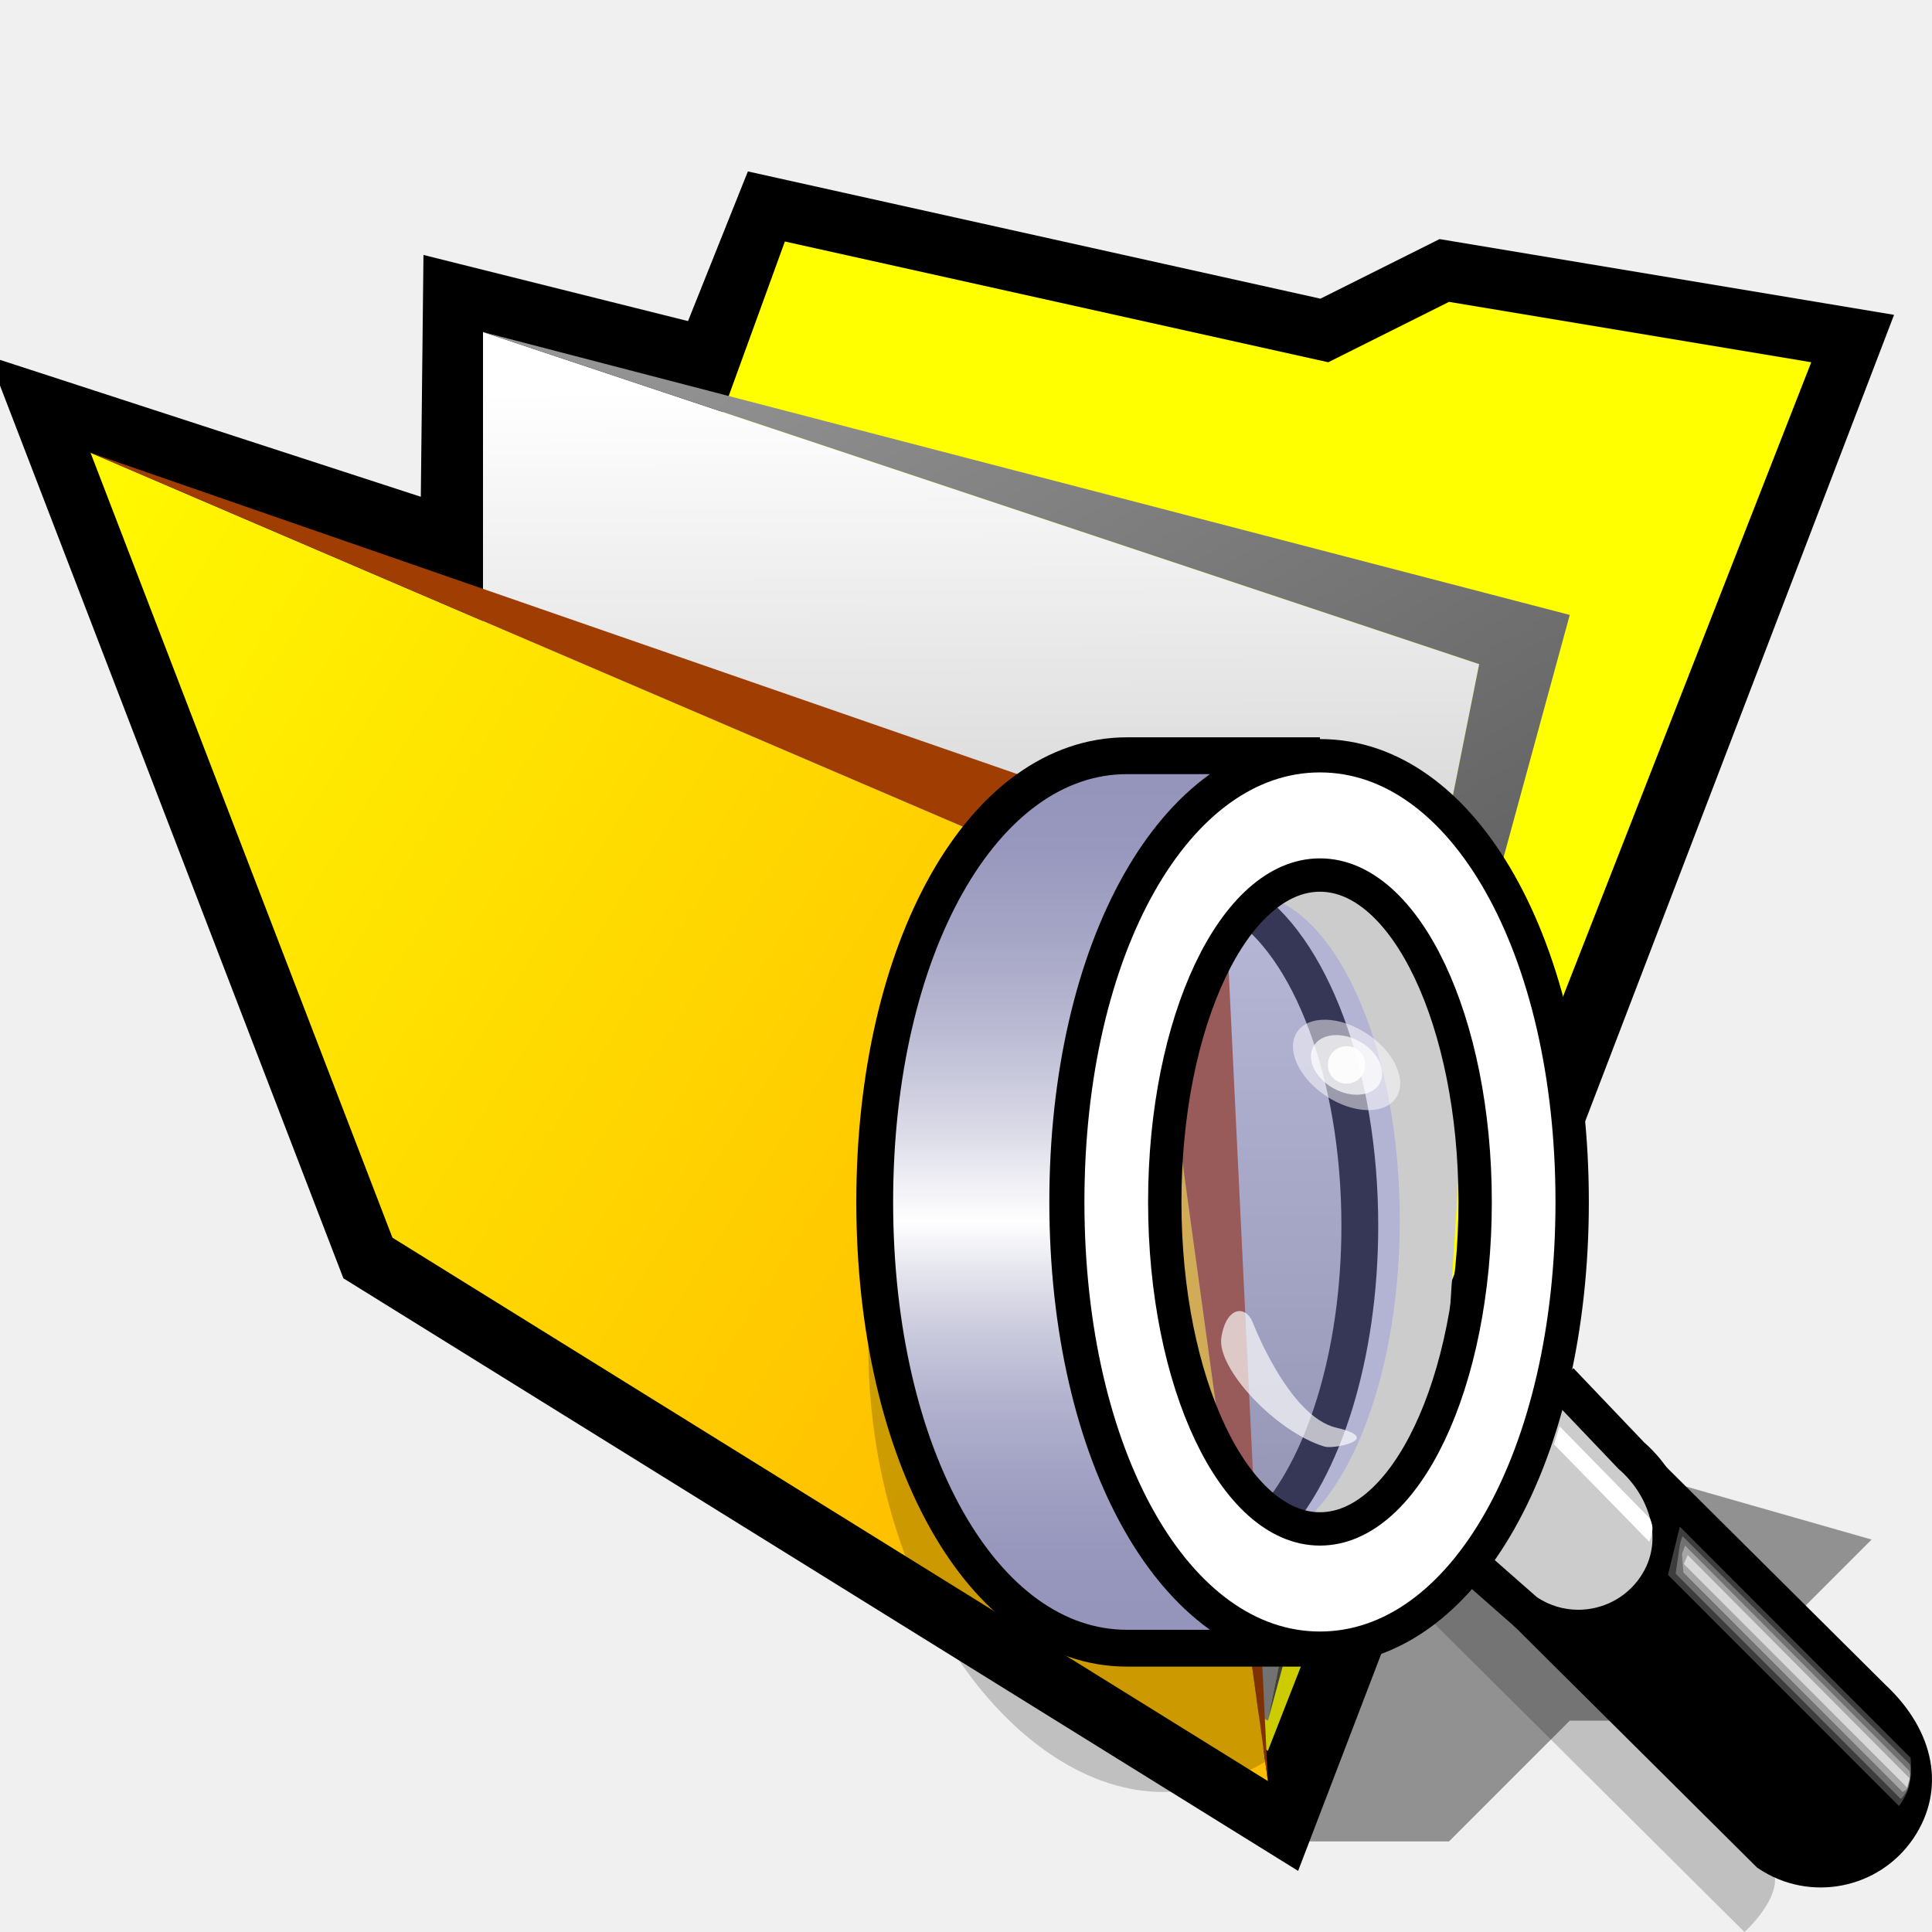
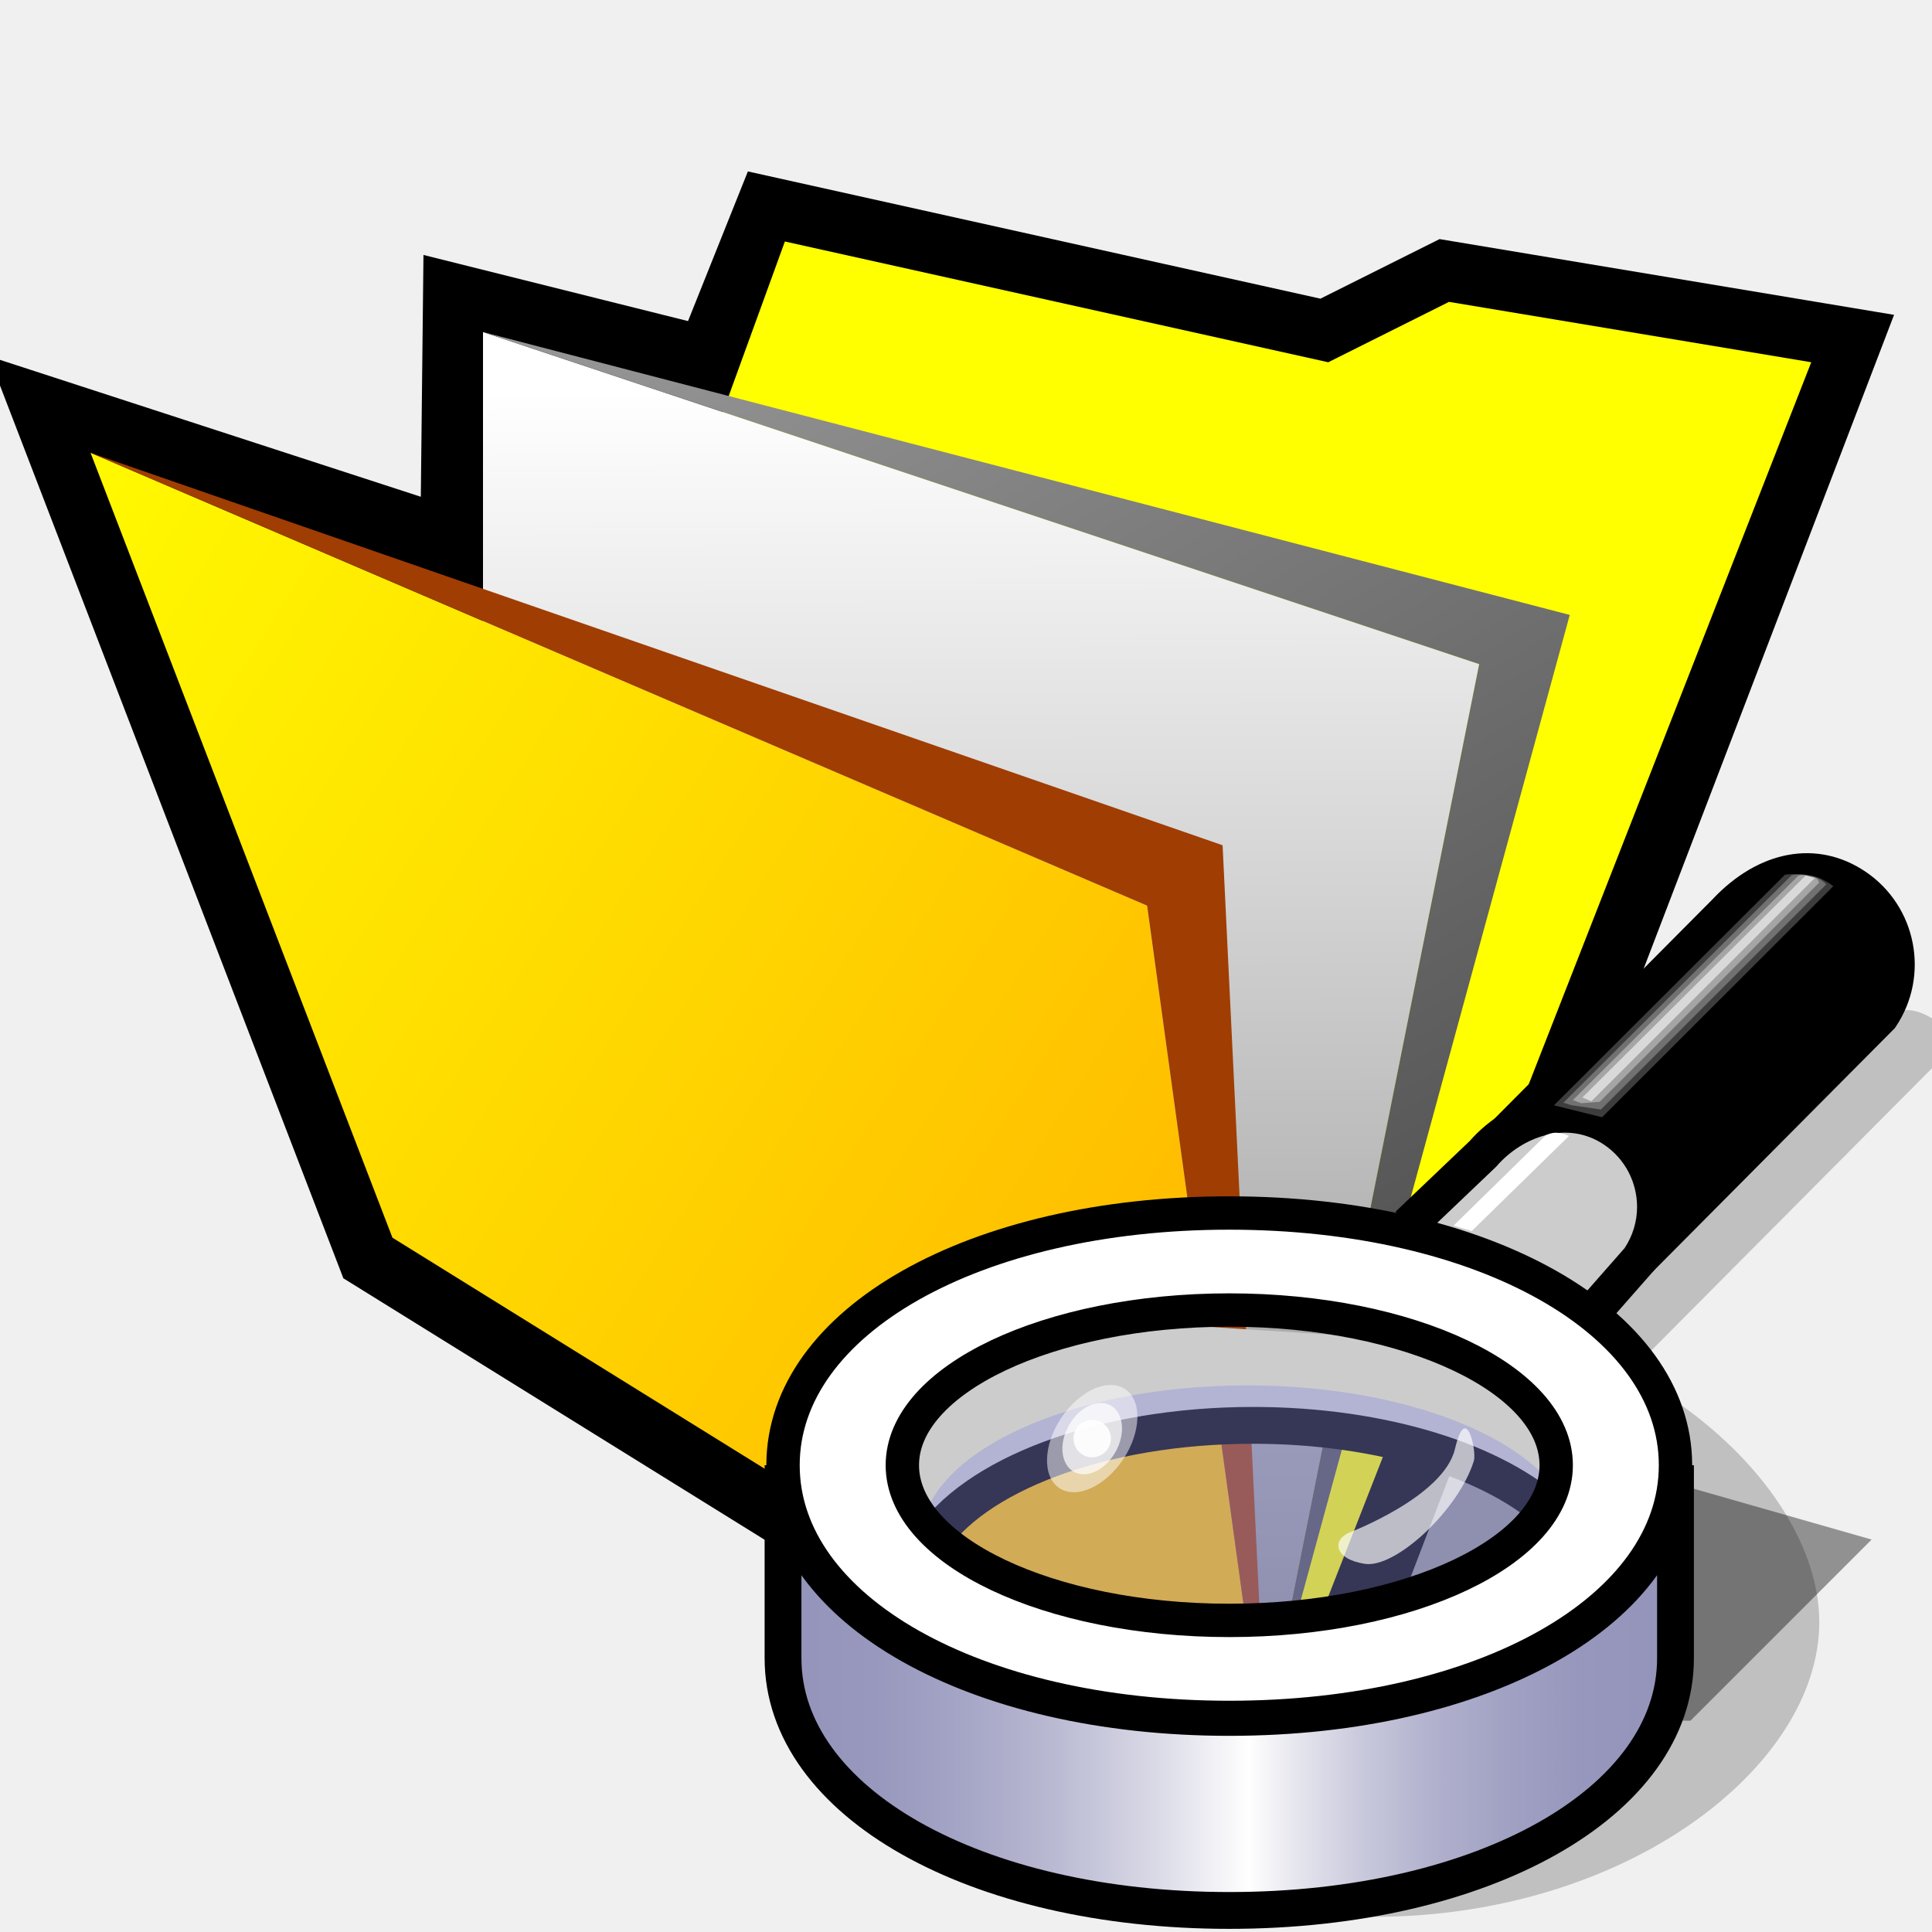
<svg xmlns="http://www.w3.org/2000/svg" xmlns:xlink="http://www.w3.org/1999/xlink" version="1.1" width="64" height="64" color-interpolation="linearRGB" id="svg2">
  <defs id="defs42">
    <linearGradient id="linearGradient3670">
      <stop style="stop-color:#ffff00;stop-opacity:1;" offset="0" id="stop3672" />
      <stop style="stop-color:#ffbf00;stop-opacity:1;" offset="1" id="stop3674" />
    </linearGradient>
    <linearGradient y2="47.07" x2="102.74" y1="8.5" x1="102.6" gradientUnits="userSpaceOnUse" id="gradient0">
      <stop id="stop11" stop-color="#face79" offset="0" />
      <stop id="stop13" stop-color="#bc4105" offset="1" />
    </linearGradient>
    <linearGradient y2="55.34" x2="103.39" y1="12.68" x1="103.24" gradientUnits="userSpaceOnUse" id="gradient1">
      <stop id="stop18" stop-color="#ffffff" offset="0" />
      <stop id="stop20" stop-color="#8e8e8e" offset="1" />
    </linearGradient>
    <linearGradient y2="12.94" x2="101.46" y1="-26.66" x1="78.34" gradientUnits="userSpaceOnUse" id="gradient2">
      <stop id="stop25" stop-color="#9a9a9a" offset="0" />
      <stop id="stop27" stop-color="#505050" offset="1" />
    </linearGradient>
    <linearGradient y2="51.29" x2="97.54" y1="9.59" x1="88.52" gradientUnits="userSpaceOnUse" id="gradient3">
      <stop id="stop32" stop-color="#ffe2ac" offset="0" />
      <stop id="stop34" stop-color="#f49806" offset="1" />
    </linearGradient>
    <linearGradient xlink:href="#gradient2" id="linearGradient2869" gradientUnits="userSpaceOnUse" x1="78.34" y1="-26.66" x2="101.46" y2="12.94" />
    <linearGradient xlink:href="#gradient1" id="linearGradient2872" gradientUnits="userSpaceOnUse" x1="103.24" y1="12.68" x2="103.39" y2="55.34" />
    <linearGradient id="linearGradient900">
      <stop id="stop901" offset="0" style="stop-color:#000;stop-opacity:1;" />
      <stop id="stop902" offset="1" style="stop-color:#fff;stop-opacity:1;" />
    </linearGradient>
    <linearGradient id="linearGradient903" xlink:href="#linearGradient900" />
    <linearGradient id="linearGradient904" xlink:href="#linearGradient900" />
    <linearGradient id="linearGradient905" xlink:href="#linearGradient900" />
    <linearGradient id="linearGradient906" xlink:href="#linearGradient900" />
    <linearGradient id="linearGradient907" xlink:href="#linearGradient900" />
    <linearGradient y2="99.711" x2="191.039" y1="99.711" x1="172.346" gradientTransform="matrix(1.570947,0,0,1.570947,-68.3412,-138.0986)" gradientUnits="userSpaceOnUse" id="linearGradient2382" xlink:href="#XMLID_13_" />
    <linearGradient y2="100.71" x2="194.938" y1="100.71" x1="170.449" gradientTransform="matrix(1.570947,0,0,1.570947,-68.3412,-138.0986)" gradientUnits="userSpaceOnUse" id="linearGradient2380" xlink:href="#XMLID_12_" />
    <linearGradient y2="80.177" x2="189.135" y1="80.177" x1="171.381" gradientTransform="matrix(1.570947,0,0,1.570947,-68.3412,-138.0986)" gradientUnits="userSpaceOnUse" id="linearGradient2378" xlink:href="#XMLID_11_" />
    <linearGradient y2="81.176" x2="193.295" y1="81.176" x1="169.221" gradientTransform="matrix(1.570947,0,0,1.570947,-68.3412,-138.0986)" gradientUnits="userSpaceOnUse" id="linearGradient2376" xlink:href="#XMLID_10_" />
    <linearGradient y2="69.842" x2="168.797" y1="69.842" x1="160.666" gradientTransform="matrix(1.570947,0,0,1.570947,-68.3412,-138.0986)" gradientUnits="userSpaceOnUse" id="linearGradient2374" xlink:href="#XMLID_9_" />
    <linearGradient y2="69.667" x2="171.857" y1="69.667" x1="158.666" gradientTransform="matrix(1.570947,0,0,1.570947,-68.3412,-138.0986)" gradientUnits="userSpaceOnUse" id="linearGradient2372" xlink:href="#XMLID_8_" />
    <linearGradient y2="93.064" x2="166.486" y1="93.064" x1="145.959" gradientTransform="matrix(1.570947,0,0,1.570947,-68.3412,-138.0986)" gradientUnits="userSpaceOnUse" id="linearGradient2370" xlink:href="#XMLID_7_" />
    <linearGradient y2="98.641" x2="154.453" y1="98.641" x1="139.912" gradientTransform="matrix(1.570947,0,0,1.570947,-68.3412,-138.0986)" gradientUnits="userSpaceOnUse" id="linearGradient2368" xlink:href="#XMLID_6_" />
    <linearGradient y2="105.755" x2="141.162" y1="96.094" x1="131.501" gradientTransform="matrix(1.570947,0,0,1.570947,-68.3412,-138.0986)" gradientUnits="userSpaceOnUse" id="linearGradient2366" xlink:href="#XMLID_5_" />
    <radialGradient r="45.424" fy="994.024" fx="223.238" cy="994.024" cx="223.238" gradientTransform="matrix(2.133345,-0.9771287,0.8197199,1.789779,-1230.711,-1528.965)" gradientUnits="userSpaceOnUse" id="radialGradient2364" xlink:href="#XMLID_4_" />
    <linearGradient y2="142.85" x2="111.788" y1="230.285" x1="111.788" gradientTransform="matrix(1.570947,0,0,1.570947,-68.3412,-138.0986)" gradientUnits="userSpaceOnUse" id="linearGradient2362" xlink:href="#XMLID_3_" />
    <linearGradient gradientTransform="matrix(1.570947,0,0,1.570947,-72.11239,-74.10334)" id="XMLID_13_" gradientUnits="userSpaceOnUse" x1="172.346" y1="99.711" x2="191.039" y2="99.711">
      <stop offset="0" style="stop-color:#FFAE00" id="stop3253" />
      <stop offset="1" style="stop-color:#FFF030" id="stop3254" />
    </linearGradient>
    <linearGradient gradientTransform="matrix(1.570947,0,0,1.570947,-72.11239,-74.10334)" id="XMLID_12_" gradientUnits="userSpaceOnUse" x1="170.449" y1="100.71" x2="194.938" y2="100.71">
      <stop offset="0" style="stop-color:#FF6D00" id="stop3246" />
      <stop offset="1" style="stop-color:#FF3300" id="stop3247" />
    </linearGradient>
    <linearGradient gradientTransform="matrix(1.570947,0,0,1.570947,-72.11239,-74.10334)" id="XMLID_11_" gradientUnits="userSpaceOnUse" x1="171.381" y1="80.177" x2="189.135" y2="80.177">
      <stop offset="0" style="stop-color:#FFAE00" id="stop3239" />
      <stop offset="1" style="stop-color:#FFF030" id="stop3240" />
    </linearGradient>
    <linearGradient gradientTransform="matrix(1.570947,0,0,1.570947,-72.11239,-74.10334)" id="XMLID_10_" gradientUnits="userSpaceOnUse" x1="169.221" y1="81.176" x2="193.295" y2="81.176">
      <stop offset="0" style="stop-color:#FF6D00" id="stop3232" />
      <stop offset="1" style="stop-color:#FF3300" id="stop3233" />
    </linearGradient>
    <linearGradient gradientTransform="matrix(1.570947,0,0,1.570947,-72.11239,-74.10334)" id="XMLID_9_" gradientUnits="userSpaceOnUse" x1="160.666" y1="69.842" x2="168.797" y2="69.842">
      <stop offset="0" style="stop-color:#FFAE00" id="stop3225" />
      <stop offset="1" style="stop-color:#FFF030" id="stop3226" />
    </linearGradient>
    <linearGradient gradientTransform="matrix(1.570947,0,0,1.570947,-72.11239,-74.10334)" id="XMLID_8_" gradientUnits="userSpaceOnUse" x1="158.666" y1="69.667" x2="171.857" y2="69.667">
      <stop offset="0" style="stop-color:#FF6D00" id="stop3218" />
      <stop offset="1" style="stop-color:#FF3300" id="stop3219" />
    </linearGradient>
    <linearGradient gradientTransform="matrix(1.570947,0,0,1.570947,-72.11239,-74.10334)" id="XMLID_7_" gradientUnits="userSpaceOnUse" x1="145.959" y1="93.064" x2="166.486" y2="93.064">
      <stop offset="0" style="stop-color:#FF9200" id="stop3203" />
      <stop offset="0.264" style="stop-color:#FF0000" id="stop3204" />
      <stop offset="0.375" style="stop-color:#FA0000" id="stop3205" />
      <stop offset="0.509" style="stop-color:#EB0000" id="stop3206" />
      <stop offset="0.655" style="stop-color:#D20000" id="stop3207" />
      <stop offset="0.811" style="stop-color:#B00000" id="stop3208" />
      <stop offset="0.971" style="stop-color:#850000" id="stop3209" />
      <stop offset="1" style="stop-color:#7C0000" id="stop3210" />
    </linearGradient>
    <linearGradient gradientTransform="matrix(1.570947,0,0,1.570947,-72.11239,-74.10334)" id="XMLID_6_" gradientUnits="userSpaceOnUse" x1="139.912" y1="98.641" x2="154.453" y2="98.641">
      <stop offset="0" style="stop-color:#BBBBBB" id="stop3196" />
      <stop offset="1" style="stop-color:#888888" id="stop3197" />
    </linearGradient>
    <linearGradient gradientTransform="matrix(1.570947,0,0,1.570947,-72.11239,-74.10334)" id="XMLID_5_" gradientUnits="userSpaceOnUse" x1="131.501" y1="96.094" x2="141.162" y2="105.755">
      <stop offset="0" style="stop-color:#FFFFFF" id="stop3188" />
      <stop offset="1" style="stop-color:#000000" id="stop3189" />
    </linearGradient>
    <radialGradient id="XMLID_4_" cx="223.238" cy="994.024" r="45.424" fx="223.238" fy="994.024" gradientTransform="matrix(2.133345,-0.9771287,0.8197199,1.789779,-1234.482,-1464.97)" gradientUnits="userSpaceOnUse">
      <stop offset="0" style="stop-color:#FFFFFF" id="stop3180" />
      <stop offset="1" style="stop-color:#000000" id="stop3181" />
    </radialGradient>
    <linearGradient gradientTransform="matrix(1.570947,0,0,1.570947,-72.11239,-74.10334)" id="XMLID_3_" gradientUnits="userSpaceOnUse" x1="111.788" y1="230.285" x2="111.788" y2="142.85">
      <stop offset="0" style="stop-color:#FFFFFF" id="stop3166" />
      <stop offset="0.102" style="stop-color:#FAFAFA" id="stop3167" />
      <stop offset="0.226" style="stop-color:#EBEBEB" id="stop3168" />
      <stop offset="0.361" style="stop-color:#D2D2D2" id="stop3169" />
      <stop offset="0.504" style="stop-color:#B0B0B0" id="stop3170" />
      <stop offset="0.653" style="stop-color:#848484" id="stop3171" />
      <stop offset="0.808" style="stop-color:#4E4E4E" id="stop3172" />
      <stop offset="0.965" style="stop-color:#0F0F0F" id="stop3173" />
      <stop offset="1" style="stop-color:#000000" id="stop3174" />
    </linearGradient>
    <linearGradient xlink:href="#linearGradient3670" id="linearGradient3676" x1="-3.508" y1="17.746" x2="36.034" y2="42.966" gradientUnits="userSpaceOnUse" />
    <linearGradient gradientUnits="userSpaceOnUse" y2="67.469" x2="-1.551" y1="48.765" x1="17.154" id="linearGradient3437" xlink:href="#linearGradient2573" />
    <linearGradient y2="51.29" x2="97.54" y1="9.59" x1="88.52" gradientUnits="userSpaceOnUse" id="linearGradient2663" xlink:href="#gradient3-4" />
    <linearGradient y2="12.94" x2="101.46" y1="-26.66" x1="78.34" gradientUnits="userSpaceOnUse" id="linearGradient2661" xlink:href="#gradient14" />
    <linearGradient y2="55.34" x2="103.39" y1="12.68" x1="103.24" gradientUnits="userSpaceOnUse" id="linearGradient2659" xlink:href="#gradient3-4" />
    <linearGradient xlink:href="#gradient3-4" id="linearGradient3122" gradientUnits="userSpaceOnUse" x1="88.52" y1="9.59" x2="97.54" y2="51.29" />
    <linearGradient xlink:href="#gradient14" id="linearGradient3124" gradientUnits="userSpaceOnUse" x1="24.43" y1="19.14" x2="35.23" y2="23.57" />
    <linearGradient xlink:href="#linearGradient2573" id="linearGradient3227" gradientUnits="userSpaceOnUse" x1="17.154" y1="48.765" x2="-1.551" y2="67.469" />
    <linearGradient xlink:href="#gradient3-4" id="linearGradient3229" gradientUnits="userSpaceOnUse" x1="103.24" y1="12.68" x2="103.39" y2="55.34" />
    <linearGradient xlink:href="#gradient14" id="linearGradient3231" gradientUnits="userSpaceOnUse" x1="78.34" y1="-26.66" x2="101.46" y2="12.94" />
    <linearGradient xlink:href="#gradient3-4" id="linearGradient3233" gradientUnits="userSpaceOnUse" x1="88.52" y1="9.59" x2="97.54" y2="51.29" />
    <linearGradient xlink:href="#gradient4" id="linearGradient3235" gradientUnits="userSpaceOnUse" x1="41.02" y1="25.73" x2="42.82" y2="19.01" />
    <linearGradient xlink:href="#gradient5" id="linearGradient3237" gradientUnits="userSpaceOnUse" x1="50.29" y1="15" x2="51.17" y2="11.72" />
    <linearGradient xlink:href="#gradient6" id="linearGradient3239" gradientUnits="userSpaceOnUse" x1="42" y1="21.5" x2="60" y2="21.5" />
    <linearGradient xlink:href="#gradient7" id="linearGradient3241" gradientUnits="userSpaceOnUse" x1="50.65" y1="13.64" x2="51.27" y2="11.35" />
    <linearGradient xlink:href="#gradient8" id="linearGradient3243" gradientUnits="userSpaceOnUse" x1="42.16" y1="23.84" x2="43.63" y2="18.37" />
    <linearGradient xlink:href="#gradient9" id="linearGradient3245" gradientUnits="userSpaceOnUse" x1="46" y1="12.75" x2="56.5" y2="12.75" />
    <linearGradient xlink:href="#gradient10" id="linearGradient3247" gradientUnits="userSpaceOnUse" x1="44" y1="14" x2="44" y2="9" />
    <linearGradient xlink:href="#gradient11" id="linearGradient3249" gradientUnits="userSpaceOnUse" x1="39.87" y1="18.75" x2="39.87" y2="10.5" />
    <linearGradient xlink:href="#gradient12" id="linearGradient3251" gradientUnits="userSpaceOnUse" x1="34.75" y1="15.79" x2="47" y2="15.79" />
    <linearGradient xlink:href="#gradient13" id="linearGradient3253" gradientUnits="userSpaceOnUse" x1="29.28" y1="36.66" x2="35.14" y2="43.65" />
    <linearGradient xlink:href="#gradient14" id="linearGradient3255" gradientUnits="userSpaceOnUse" x1="24.43" y1="19.14" x2="35.23" y2="23.57" />
    <linearGradient xlink:href="#gradient15" id="linearGradient3257" gradientUnits="userSpaceOnUse" x1="31.25" y1="21.75" x2="40.75" y2="31.25" />
    <radialGradient xlink:href="#gradient16" id="radialGradient3259" gradientUnits="userSpaceOnUse" gradientTransform="matrix(0.1413,0,0,0.11,30.9993,18.0004)" cx="0" cy="0" r="64" />
    <linearGradient xlink:href="#gradient17" id="linearGradient3261" gradientUnits="userSpaceOnUse" x1="29.25" y1="23.75" x2="38.75" y2="33.25" />
    <linearGradient xlink:href="#linearGradient2573" id="linearGradient3437-3" x1="17.154" y1="48.765" x2="-1.551" y2="67.469" gradientUnits="userSpaceOnUse" />
    <linearGradient y2="74.07" x2="17.69" y1="65.97" x1="26.27" gradientUnits="userSpaceOnUse" id="linearGradient2573">
      <stop id="stop2423" stop-color="#000000" offset="0" />
      <stop id="stop2425" stop-opacity="0" stop-color="#000000" offset="1" />
    </linearGradient>
    <linearGradient xlink:href="#gradient3-4" id="linearGradient2659-0" gradientUnits="userSpaceOnUse" x1="103.24" y1="12.68" x2="103.39" y2="55.34" />
    <linearGradient y2="51.29" x2="97.54" y1="9.59" x1="88.52" gradientUnits="userSpaceOnUse" id="gradient3-4">
      <stop id="stop32-4" stop-color="#ffe2ac" offset="0" />
      <stop id="stop34-4" stop-color="#f49806" offset="1" />
    </linearGradient>
    <linearGradient xlink:href="#gradient14" id="linearGradient2661-4" gradientUnits="userSpaceOnUse" x1="78.34" y1="-26.66" x2="101.46" y2="12.94" />
    <linearGradient y2="23.57" x2="35.23" y1="19.14" x1="24.43" gradientUnits="userSpaceOnUse" id="gradient14">
      <stop id="stop2531" stop-color="#ffde00" offset="0" />
      <stop id="stop2533" stop-color="#ffa200" offset="1" />
    </linearGradient>
    <linearGradient xlink:href="#gradient3-4" id="linearGradient2663-7" gradientUnits="userSpaceOnUse" x1="88.52" y1="9.59" x2="97.54" y2="51.29" />
    <linearGradient y2="51.29" x2="97.54" y1="9.59" x1="88.52" gradientUnits="userSpaceOnUse" id="linearGradient2973">
      <stop id="stop2975" stop-color="#ffe2ac" offset="0" />
      <stop id="stop2977" stop-color="#f49806" offset="1" />
    </linearGradient>
    <linearGradient y2="19.01" x2="42.82" y1="25.73" x1="41.02" gradientUnits="userSpaceOnUse" id="gradient4">
      <stop id="stop2455" stop-color="#b2b2b2" offset="0" />
      <stop id="stop2457" stop-color="#e5e5e5" offset="1" />
    </linearGradient>
    <linearGradient y2="11.72" x2="51.17" y1="15" x1="50.29" gradientUnits="userSpaceOnUse" id="gradient5">
      <stop id="stop2462" stop-color="#b2b2b2" offset="0" />
      <stop id="stop2464" stop-color="#e5e5e5" offset="1" />
    </linearGradient>
    <linearGradient y2="21.5" x2="60" y1="21.5" x1="42" gradientUnits="userSpaceOnUse" id="gradient6">
      <stop id="stop2469" stop-color="#6f8793" offset="0" />
      <stop id="stop2471" stop-color="#6a7883" offset="0.325" />
      <stop id="stop2473" stop-color="#a4b2bd" offset="0.651" />
      <stop id="stop2475" stop-color="#7c8a94" offset="1" />
    </linearGradient>
    <linearGradient y2="11.35" x2="51.27" y1="13.64" x1="50.65" gradientUnits="userSpaceOnUse" id="gradient7">
      <stop id="stop2480" stop-color="#404040" offset="0" />
      <stop id="stop2482" stop-color="#808080" offset="1" />
    </linearGradient>
    <linearGradient y2="18.37" x2="43.63" y1="23.84" x1="42.16" gradientUnits="userSpaceOnUse" id="gradient8">
      <stop id="stop2487" stop-color="#404040" offset="0" />
      <stop id="stop2489" stop-color="#808080" offset="1" />
    </linearGradient>
    <linearGradient y2="12.75" x2="56.5" y1="12.75" x1="46" gradientUnits="userSpaceOnUse" id="gradient9">
      <stop id="stop2494" stop-color="#bfbfbf" offset="0" />
      <stop id="stop2496" stop-color="#8c8c8c" offset="1" />
    </linearGradient>
    <linearGradient y2="9" x2="44" y1="14" x1="44" gradientUnits="userSpaceOnUse" id="gradient10">
      <stop id="stop2503" stop-color="#cccccc" offset="0" />
      <stop id="stop2505" stop-color="#ffffff" offset="1" />
    </linearGradient>
    <linearGradient y2="10.5" x2="39.87" y1="18.75" x1="39.87" gradientUnits="userSpaceOnUse" id="gradient11">
      <stop id="stop2510" stop-color="#cccccc" offset="0" />
      <stop id="stop2512" stop-color="#ffffff" offset="1" />
    </linearGradient>
    <linearGradient y2="15.79" x2="47" y1="15.79" x1="34.75" gradientUnits="userSpaceOnUse" id="gradient12">
      <stop id="stop2517" stop-color="#808080" offset="0" />
      <stop id="stop2519" stop-color="#a3a3a3" offset="1" />
    </linearGradient>
    <linearGradient y2="43.65" x2="35.14" y1="36.66" x1="29.28" gradientUnits="userSpaceOnUse" id="gradient13">
      <stop id="stop2524" stop-color="#ff8000" offset="0" />
      <stop id="stop2526" stop-color="#b60d04" offset="1" />
    </linearGradient>
    <linearGradient xlink:href="#gradient14" id="linearGradient2946" gradientUnits="userSpaceOnUse" x1="24.43" y1="19.14" x2="35.23" y2="23.57" />
    <linearGradient y2="23.57" x2="35.23" y1="19.14" x1="24.43" gradientUnits="userSpaceOnUse" id="linearGradient3012">
      <stop id="stop3014" stop-color="#ffde00" offset="0" />
      <stop id="stop3016" stop-color="#ffa200" offset="1" />
    </linearGradient>
    <linearGradient y2="31.25" x2="40.75" y1="21.75" x1="31.25" gradientUnits="userSpaceOnUse" id="gradient15">
      <stop id="stop2538" stop-color="#ffae00" offset="0" />
      <stop id="stop2540" stop-color="#e05d00" offset="0.749" />
      <stop id="stop2542" stop-color="#990000" offset="1" />
    </linearGradient>
    <radialGradient gradientTransform="matrix(0.1413,0,0,0.11,30.9993,18.0004)" r="64" cy="0" cx="0" gradientUnits="userSpaceOnUse" id="gradient16">
      <stop id="stop2547" stop-color="#ffca00" offset="0.353" />
      <stop id="stop2549" stop-color="#ff8a00" offset="0.71" />
      <stop id="stop2551" stop-color="#ca4700" offset="0.992" />
    </radialGradient>
    <linearGradient y2="33.25" x2="38.75" y1="23.75" x1="29.25" gradientUnits="userSpaceOnUse" id="gradient17">
      <stop id="stop2556" stop-color="#ffc105" offset="0" />
      <stop id="stop2558" stop-color="#c05405" offset="0.757" />
      <stop id="stop2560" stop-color="#720303" offset="1" />
    </linearGradient>
    <linearGradient y2="33.25" x2="38.75" y1="23.75" x1="29.25" gradientUnits="userSpaceOnUse" id="linearGradient3161" xlink:href="#gradient17" />
    <linearGradient xlink:href="#gradient4" id="linearGradient3308" gradientUnits="userSpaceOnUse" x1="41.02" y1="25.73" x2="42.82" y2="19.01" />
    <linearGradient xlink:href="#gradient5" id="linearGradient3310" gradientUnits="userSpaceOnUse" x1="50.29" y1="15" x2="51.17" y2="11.72" />
    <linearGradient xlink:href="#gradient6" id="linearGradient3312" gradientUnits="userSpaceOnUse" x1="42" y1="21.5" x2="60" y2="21.5" />
    <linearGradient xlink:href="#gradient7" id="linearGradient3314" gradientUnits="userSpaceOnUse" x1="50.65" y1="13.64" x2="51.27" y2="11.35" />
    <linearGradient xlink:href="#gradient8" id="linearGradient3316" gradientUnits="userSpaceOnUse" x1="42.16" y1="23.84" x2="43.63" y2="18.37" />
    <linearGradient xlink:href="#gradient9" id="linearGradient3318" gradientUnits="userSpaceOnUse" x1="46" y1="12.75" x2="56.5" y2="12.75" />
    <linearGradient xlink:href="#gradient10" id="linearGradient3320" gradientUnits="userSpaceOnUse" x1="44" y1="14" x2="44" y2="9" />
    <linearGradient xlink:href="#gradient11" id="linearGradient3322" gradientUnits="userSpaceOnUse" x1="39.87" y1="18.75" x2="39.87" y2="10.5" />
    <linearGradient xlink:href="#gradient12" id="linearGradient3324" gradientUnits="userSpaceOnUse" x1="34.75" y1="15.79" x2="47" y2="15.79" />
    <linearGradient xlink:href="#gradient13" id="linearGradient3326" gradientUnits="userSpaceOnUse" x1="29.28" y1="36.66" x2="35.14" y2="43.65" />
    <linearGradient xlink:href="#gradient15" id="linearGradient3328" gradientUnits="userSpaceOnUse" x1="31.25" y1="21.75" x2="40.75" y2="31.25" />
    <radialGradient xlink:href="#gradient16" id="radialGradient3330" gradientUnits="userSpaceOnUse" gradientTransform="matrix(0.1413,0,0,0.11,30.9993,18.0004)" cx="0" cy="0" r="64" />
    <linearGradient gradientUnits="userSpaceOnUse" y2="66.307" x2="100.936" y1="66.307" x1="0.024" id="linearGradient3890" xlink:href="#linearGradient3884" />
    <linearGradient id="linearGradient900-0">
      <stop id="stop901-8" offset="0" style="stop-color:#000;stop-opacity:1;" />
      <stop id="stop902-5" offset="1" style="stop-color:#fff;stop-opacity:1;" />
    </linearGradient>
    <linearGradient id="linearGradient903-1" xlink:href="#linearGradient900-0" />
    <linearGradient id="linearGradient904-1" xlink:href="#linearGradient900-0" />
    <linearGradient id="linearGradient905-5" xlink:href="#linearGradient900-0" />
    <linearGradient id="linearGradient906-0" xlink:href="#linearGradient900-0" />
    <linearGradient id="linearGradient907-1" xlink:href="#linearGradient900-0" />
    <linearGradient y2="99.711" x2="191.039" y1="99.711" x1="172.346" gradientTransform="matrix(1.570947,0,0,1.570947,-68.3412,-138.0986)" gradientUnits="userSpaceOnUse" id="linearGradient2382-2" xlink:href="#XMLID_13_-7" />
    <linearGradient y2="100.71" x2="194.938" y1="100.71" x1="170.449" gradientTransform="matrix(1.570947,0,0,1.570947,-68.3412,-138.0986)" gradientUnits="userSpaceOnUse" id="linearGradient2380-0" xlink:href="#XMLID_12_-2" />
    <linearGradient y2="80.177" x2="189.135" y1="80.177" x1="171.381" gradientTransform="matrix(1.570947,0,0,1.570947,-68.3412,-138.0986)" gradientUnits="userSpaceOnUse" id="linearGradient2378-8" xlink:href="#XMLID_11_-4" />
    <linearGradient y2="81.176" x2="193.295" y1="81.176" x1="169.221" gradientTransform="matrix(1.570947,0,0,1.570947,-68.3412,-138.0986)" gradientUnits="userSpaceOnUse" id="linearGradient2376-6" xlink:href="#XMLID_10_-0" />
    <linearGradient y2="69.842" x2="168.797" y1="69.842" x1="160.666" gradientTransform="matrix(1.570947,0,0,1.570947,-68.3412,-138.0986)" gradientUnits="userSpaceOnUse" id="linearGradient2374-3" xlink:href="#XMLID_9_-2" />
    <linearGradient y2="69.667" x2="171.857" y1="69.667" x1="158.666" gradientTransform="matrix(1.570947,0,0,1.570947,-68.3412,-138.0986)" gradientUnits="userSpaceOnUse" id="linearGradient2372-9" xlink:href="#XMLID_8_-3" />
    <linearGradient y2="93.064" x2="166.486" y1="93.064" x1="145.959" gradientTransform="matrix(1.570947,0,0,1.570947,-68.3412,-138.0986)" gradientUnits="userSpaceOnUse" id="linearGradient2370-8" xlink:href="#XMLID_7_-8" />
    <linearGradient y2="98.641" x2="154.453" y1="98.641" x1="139.912" gradientTransform="matrix(1.570947,0,0,1.570947,-68.3412,-138.0986)" gradientUnits="userSpaceOnUse" id="linearGradient2368-2" xlink:href="#XMLID_6_-0" />
    <linearGradient y2="105.755" x2="141.162" y1="96.094" x1="131.501" gradientTransform="matrix(1.570947,0,0,1.570947,-68.3412,-138.0986)" gradientUnits="userSpaceOnUse" id="linearGradient2366-1" xlink:href="#XMLID_5_-3" />
    <radialGradient r="45.424" fy="994.024" fx="223.238" cy="994.024" cx="223.238" gradientTransform="matrix(2.133345,-0.9771287,0.8197199,1.789779,-1230.711,-1528.965)" gradientUnits="userSpaceOnUse" id="radialGradient2364-8" xlink:href="#XMLID_4_-4" />
    <linearGradient y2="142.85" x2="111.788" y1="230.285" x1="111.788" gradientTransform="matrix(1.570947,0,0,1.570947,-68.3412,-138.0986)" gradientUnits="userSpaceOnUse" id="linearGradient2362-4" xlink:href="#XMLID_3_-7" />
    <linearGradient gradientTransform="matrix(1.570947,0,0,1.570947,-72.11239,-74.10334)" id="XMLID_13_-7" gradientUnits="userSpaceOnUse" x1="172.346" y1="99.711" x2="191.039" y2="99.711">
      <stop offset="0" style="stop-color:#FFAE00" id="stop3253-7" />
      <stop offset="1" style="stop-color:#FFF030" id="stop3254-5" />
    </linearGradient>
    <linearGradient gradientTransform="matrix(1.570947,0,0,1.570947,-72.11239,-74.10334)" id="XMLID_12_-2" gradientUnits="userSpaceOnUse" x1="170.449" y1="100.71" x2="194.938" y2="100.71">
      <stop offset="0" style="stop-color:#FF6D00" id="stop3246-2" />
      <stop offset="1" style="stop-color:#FF3300" id="stop3247-4" />
    </linearGradient>
    <linearGradient gradientTransform="matrix(1.570947,0,0,1.570947,-72.11239,-74.10334)" id="XMLID_11_-4" gradientUnits="userSpaceOnUse" x1="171.381" y1="80.177" x2="189.135" y2="80.177">
      <stop offset="0" style="stop-color:#FFAE00" id="stop3239-6" />
      <stop offset="1" style="stop-color:#FFF030" id="stop3240-9" />
    </linearGradient>
    <linearGradient gradientTransform="matrix(1.570947,0,0,1.570947,-72.11239,-74.10334)" id="XMLID_10_-0" gradientUnits="userSpaceOnUse" x1="169.221" y1="81.176" x2="193.295" y2="81.176">
      <stop offset="0" style="stop-color:#FF6D00" id="stop3232-5" />
      <stop offset="1" style="stop-color:#FF3300" id="stop3233-9" />
    </linearGradient>
    <linearGradient gradientTransform="matrix(1.570947,0,0,1.570947,-72.11239,-74.10334)" id="XMLID_9_-2" gradientUnits="userSpaceOnUse" x1="160.666" y1="69.842" x2="168.797" y2="69.842">
      <stop offset="0" style="stop-color:#FFAE00" id="stop3225-5" />
      <stop offset="1" style="stop-color:#FFF030" id="stop3226-4" />
    </linearGradient>
    <linearGradient gradientTransform="matrix(1.570947,0,0,1.570947,-72.11239,-74.10334)" id="XMLID_8_-3" gradientUnits="userSpaceOnUse" x1="158.666" y1="69.667" x2="171.857" y2="69.667">
      <stop offset="0" style="stop-color:#FF6D00" id="stop3218-0" />
      <stop offset="1" style="stop-color:#FF3300" id="stop3219-9" />
    </linearGradient>
    <linearGradient gradientTransform="matrix(1.570947,0,0,1.570947,-72.11239,-74.10334)" id="XMLID_7_-8" gradientUnits="userSpaceOnUse" x1="145.959" y1="93.064" x2="166.486" y2="93.064">
      <stop offset="0" style="stop-color:#FF9200" id="stop3203-8" />
      <stop offset="0.264" style="stop-color:#FF0000" id="stop3204-9" />
      <stop offset="0.375" style="stop-color:#FA0000" id="stop3205-7" />
      <stop offset="0.509" style="stop-color:#EB0000" id="stop3206-7" />
      <stop offset="0.655" style="stop-color:#D20000" id="stop3207-6" />
      <stop offset="0.811" style="stop-color:#B00000" id="stop3208-4" />
      <stop offset="0.971" style="stop-color:#850000" id="stop3209-3" />
      <stop offset="1" style="stop-color:#7C0000" id="stop3210-0" />
    </linearGradient>
    <linearGradient gradientTransform="matrix(1.570947,0,0,1.570947,-72.11239,-74.10334)" id="XMLID_6_-0" gradientUnits="userSpaceOnUse" x1="139.912" y1="98.641" x2="154.453" y2="98.641">
      <stop offset="0" style="stop-color:#BBBBBB" id="stop3196-4" />
      <stop offset="1" style="stop-color:#888888" id="stop3197-8" />
    </linearGradient>
    <linearGradient gradientTransform="matrix(1.570947,0,0,1.570947,-72.11239,-74.10334)" id="XMLID_5_-3" gradientUnits="userSpaceOnUse" x1="131.501" y1="96.094" x2="141.162" y2="105.755">
      <stop offset="0" style="stop-color:#FFFFFF" id="stop3188-8" />
      <stop offset="1" style="stop-color:#000000" id="stop3189-6" />
    </linearGradient>
    <radialGradient id="XMLID_4_-4" cx="223.238" cy="994.024" r="45.424" fx="223.238" fy="994.024" gradientTransform="matrix(2.133345,-0.9771287,0.8197199,1.789779,-1234.482,-1464.97)" gradientUnits="userSpaceOnUse">
      <stop offset="0" style="stop-color:#FFFFFF" id="stop3180-3" />
      <stop offset="1" style="stop-color:#000000" id="stop3181-3" />
    </radialGradient>
    <linearGradient gradientTransform="matrix(1.570947,0,0,1.570947,-72.11239,-74.10334)" id="XMLID_3_-7" gradientUnits="userSpaceOnUse" x1="111.788" y1="230.285" x2="111.788" y2="142.85">
      <stop offset="0" style="stop-color:#FFFFFF" id="stop3166-5" />
      <stop offset="0.102" style="stop-color:#FAFAFA" id="stop3167-3" />
      <stop offset="0.226" style="stop-color:#EBEBEB" id="stop3168-8" />
      <stop offset="0.361" style="stop-color:#D2D2D2" id="stop3169-8" />
      <stop offset="0.504" style="stop-color:#B0B0B0" id="stop3170-3" />
      <stop offset="0.653" style="stop-color:#848484" id="stop3171-1" />
      <stop offset="0.808" style="stop-color:#4E4E4E" id="stop3172-8" />
      <stop offset="0.965" style="stop-color:#0F0F0F" id="stop3173-9" />
      <stop offset="1" style="stop-color:#000000" id="stop3174-6" />
    </linearGradient>
    <linearGradient id="linearGradient3884">
      <stop id="stop3886" offset="0" style="stop-color:#4a6541;stop-opacity:1;" />
      <stop id="stop3888" offset="1" style="stop-color:#4a6541;stop-opacity:0;" />
    </linearGradient>
    <linearGradient xlink:href="#XMLID_1_" id="linearGradient3419" gradientUnits="userSpaceOnUse" x1="2" y1="90.493" x2="98.961" y2="90.493" />
  </defs>
  <path id="path6" d="m 42,61 h 6 l 4,-4 h 4 l 6,-6 -14,-4 -6,14 z" style="fill:#010101;fill-opacity:0.396" />
  <path id="path8" d="M 3,15 13,41 42,59 60,12 48,10 44,12 26,8 24,13 16,11 15.91,19.2 3,15 z" style="fill:none;stroke:#000000;stroke-width:4" />
  <path id="path15" d="M 26,8 14,41 42,58 60,12 48,10 44,12 26,8 z" style="fill:#ffff00;fill-opacity:1" />
  <path id="path22" d="M 16,11 V 41 L 42,57 49,22 16,11 z" style="fill:url(#linearGradient2872)" />
  <path id="path29" d="M 16,11 49,22 42,57 52,20.37 16,11 z" style="fill:url(#linearGradient2869)" />
  <path id="path36" d="M 3,15 13,41 42,59 38,30 3,15 z" style="fill:url(#linearGradient3676);fill-opacity:1" />
  <path id="path38" d="M 3,15 38,30 42,59 40.5,28 3,15 z" style="fill:#a03d03" />
-   <g id="g3372" transform="translate(84.91639,17.8007)">
+   <g id="g3372" transform="matrix(0,-1,1,0,18.7049,7.345959)">
    <path style="fill:#cccccc" d="m -35.934,10.958 -7.563,0.005 c 3.657,5.427 4.069,13.682 1.37,21.062 -1.008,2.757 1.808,-0.055 1.899,3.555 l 2.783,-1.319" id="path3892" />
    <path id="path155" d="m -34.355,35.609 c 1.417,0.952 3.339,0.575 4.291,-0.842 0.952,-1.417 0.602,-2.868 -0.842,-4.291 l 8.031,7.983 c 1.367,1.278 1.794,2.874 0.842,4.291 -0.953,1.418 -2.874,1.794 -4.291,0.842 l -8.031,-7.983 z" />
    <path id="path156" d="m -22.458,38.012 c 0.013,0.012 -8.018,-7.97 -8.018,-7.97 0,0 -0.001,-9.38e-4 -0.002,-0.002 l -0.858,0.867 0.002,0.002 c 1.686,1.662 1.244,2.803 0.764,3.517 -0.763,1.136 -2.309,1.439 -3.445,0.676 l -0.769,0.939 8.072,8.023 0.048,0.032 c 1.694,1.138 3.999,0.686 5.138,-1.008 1.07,-1.593 0.713,-3.538 -0.932,-5.076 z m -0.846,0.878 c 0.587,0.549 1.809,1.965 0.766,3.519 -0.479,0.712 -1.264,1.097 -2.064,1.097 -0.466,0 -0.934,-0.135 -1.351,-0.407 -0.095,-0.095 -4.429,-4.402 -6.426,-6.387 1.101,-0.077 2.161,-0.62 2.822,-1.606 0.329,-0.489 0.591,-1.103 0.627,-1.808 2.36,2.347 5.626,5.592 5.626,5.592 z" />
    <path id="path157" d="m -33.236,27.943 2.358,2.474 c 1.276,1.109 1.767,2.933 0.815,4.35 -0.952,1.418 -2.874,1.795 -4.291,0.842 l -1.503,-1.321" style="fill:#cccccc" />
    <path id="path158" d="m -30.478,29.956 0.041,0.04 -2.358,-2.474 -0.883,0.842 2.377,2.495 0.022,0.019 c 0.97,0.843 1.526,2.333 0.708,3.55 -0.478,0.712 -1.264,1.097 -2.064,1.097 -0.47,0 -0.944,-0.135 -1.364,-0.413 -0.086,-0.076 -1.458,-1.281 -1.458,-1.281 l -0.805,0.916 1.533,1.348 0.033,0.022 c 1.694,1.138 3.999,0.686 5.138,-1.009 1.07,-1.593 0.683,-3.759 -0.92,-5.151 z" />
    <g transform="matrix(0,0.30491,-0.30491,0,-20.97355,6.624116)" id="g159" adobe-knockout="true">
-       <path id="path160" d="m 85.754,27.208 5.233,1.293 25.119,-25.1 c 0,0 -1.018,-0.826 -2.244,-1.121 -1.385,-0.334 -2.996,-0.139 -2.996,-0.139 L 85.754,27.208 z" adobe-knockout="false" style="fill:#3d3d3d" />
+       <path id="path160" d="m 85.754,27.208 5.233,1.293 25.119,-25.1 c 0,0 -1.018,-0.826 -2.244,-1.121 -1.385,-0.334 -2.996,-0.139 -2.996,-0.139 L 85.754,27.208 Z" adobe-knockout="false" style="fill:#3d3d3d" />
      <path id="path161" d="m 113.938,2.36 c -0.344,-0.083 -1.038,-0.213 -1.361,-0.223 -0.542,-0.017 -1,0.07 -1,0.07 l -24.795,24.717 0.84,0.264 3.237,0.474 24.478,-24.457 c 0,0 -0.58,-0.648 -1.399,-0.845 z" adobe-knockout="false" style="fill:#717171" />
      <path id="path162" d="m 114.016,2.44 c -0.172,-0.042 -1.011,-0.25 -1.173,-0.255 -0.271,-0.008 -0.554,0.089 -0.554,0.089 l -24.477,24.366 0.909,0.338 2.012,-0.156 23.836,-23.813 c -0.001,0 -0.144,-0.47 -0.553,-0.569 z" adobe-knockout="false" style="fill:#a5a5a5" />
-       <path id="path163" d="M 88.841,26.356 89.82,26.768 114.093,2.52 113.109,2.233 88.841,26.356 z" adobe-knockout="false" style="fill:#d9d9d9" />
+       <path id="path163" d="M 88.841,26.356 89.82,26.768 114.093,2.52 113.109,2.233 88.841,26.356 Z" adobe-knockout="false" style="fill:#d9d9d9" />
    </g>
    <path id="path165" d="m -55.909,22.04 c -0.299,1.559 -0.244,2.954 -0.244,4.739 0,8.427 4.997,14.782 9.761,14.782 2.679,0 5.635,-2.048 7.709,-5.339 -1.436,0.435 -2.186,0.717 -2.842,0.623 -0.657,-0.094 0,0 0,0 l -6.007,0 c -5.138,-0.437 -8.424,-6.653 -8.377,-14.805 z" adobe-blending-mode="multiply" style="opacity:0.2" />
    <g transform="matrix(0,0.30491,-0.30491,0,-20.97355,6.624116)" id="g166">
      <linearGradient y2="90.493" x2="98.961" y1="90.493" x1="2" gradientUnits="userSpaceOnUse" id="XMLID_1_">
        <stop id="stop168" style="stop-color:#9494BB" offset="0.006" />
        <stop id="stop169" style="stop-color:#9898BE" offset="0.103" />
        <stop id="stop170" style="stop-color:#A5A5C6" offset="0.203" />
        <stop id="stop171" style="stop-color:#BABAD3" offset="0.306" />
        <stop id="stop172" style="stop-color:#D7D7E5" offset="0.41" />
        <stop id="stop173" style="stop-color:#FCFCFD" offset="0.515" />
        <stop id="stop174" style="stop-color:#FFFFFF" offset="0.522" />
        <stop id="stop175" style="stop-color:#EBEBF2" offset="0.563" />
        <stop id="stop176" style="stop-color:#CCCCDE" offset="0.64" />
        <stop id="stop177" style="stop-color:#B3B3CF" offset="0.72" />
        <stop id="stop178" style="stop-color:#A2A2C4" offset="0.803" />
        <stop id="stop179" style="stop-color:#9797BD" offset="0.893" />
        <stop id="stop180" style="stop-color:#9494BB" offset="1" />
      </linearGradient>
-       <path id="path186" d="m 2,87.276 c 0,15.621 20.841,27.402 48.48,27.402 27.639,0 48.48,-11.781 48.48,-27.402 V 66.308 c 0,15.621 -20.842,27.4 -48.48,27.4 C 22.841,93.708 2,81.929 2,66.308 v 20.968 z" style="fill:url(#linearGradient3419)" />
-       <path id="path187" d="m 2,87.276 c 0,15.621 20.841,27.402 48.48,27.402 27.639,0 48.48,-11.781 48.48,-27.402 V 66.308 c 0,15.621 -20.842,27.4 -48.48,27.4 C 22.841,93.708 2,81.929 2,66.308 v 20.968 z" style="fill:none;stroke:#000000;stroke-width:4" />
+       <path id="path186" d="m 2,87.276 c 0,15.621 20.841,27.402 48.48,27.402 27.639,0 48.48,-11.781 48.48,-27.402 l 0,-20.968 c 0,15.621 -20.842,27.4 -48.48,27.4 C 22.841,93.708 2,81.929 2,66.308 l 0,20.968 z" style="fill:url(#linearGradient3419)" />
+       <path id="path187" d="m 2,87.276 c 0,15.621 20.841,27.402 48.48,27.402 27.639,0 48.48,-11.781 48.48,-27.402 l 0,-20.968 c 0,15.621 -20.842,27.4 -48.48,27.4 C 22.841,93.708 2,81.929 2,66.308 l 0,20.968 z" style="fill:none;stroke:#000000;stroke-width:4" />
    </g>
    <g transform="matrix(0,0.30491,-0.30491,0,-20.97355,6.624116)" id="g188">
      <path id="path189" d="m 50.48,47.868 c -20.368,0 -36.879,8.254 -36.879,18.439 0,3.107 1.546,6.035 4.264,8.605 4.682,-7.494 18.674,-12.936 35.207,-12.936 14.148,0 26.43,3.986 32.614,9.832 1.085,-1.736 1.672,-3.586 1.672,-5.502 0,-10.184 -16.51,-18.438 -36.878,-18.438 z" style="fill:none;stroke:#000000;stroke-width:4" />
    </g>
    <path id="path190" d="m -41.192,10.772 c 3.106,0 5.622,5.034 5.622,11.245 0,6.21 -2.517,11.244 -5.622,11.244 -3.105,0 -5.622,-5.034 -5.622,-11.244 3.05e-4,-6.211 2.517,-11.245 5.622,-11.245 z" style="fill:none;stroke:#000000;stroke-width:1.22" />
    <g transform="matrix(0,0.30491,-0.30491,0,-20.97355,6.624116)" id="g191">
      <g id="g192" style="opacity:0.39">
        <path id="path193" d="m 50.48,83.167 c 18.018,0 32.893,-6.371 35.197,-14.625 -5.069,-6.373 -18.033,-10.906 -33.232,-10.906 -18.02,0 -32.893,6.371 -35.197,14.625 5.07,6.373 18.032,10.906 33.232,10.906 z" style="fill:#8c8cdf" />
      </g>
    </g>
-     <g transform="matrix(0,0.30491,-0.30491,0,-20.97355,6.624116)" id="g194" style="fill:#ffffff;fill-opacity:1;stroke:#000000;stroke-width:3.624;stroke-miterlimit:4;stroke-opacity:1;stroke-dasharray:none">
-       <path d="m 14.962,66.308 c 0,-9.312 15.901,-16.861 35.519,-16.861 19.616,0 35.519,7.549 35.519,16.861 0,9.311 -15.902,16.859 -35.519,16.859 -19.618,0 -35.519,-7.549 -35.519,-16.859 z m -12.962,-2e-6 c 0,15.621 20.841,27.4 48.48,27.4 27.639,0 48.48,-11.779 48.48,-27.4 C 98.96,50.685 78.118,38.906 50.48,38.906 22.841,38.905 2,50.685 2,66.308 z" style="fill:#ffffff;fill-opacity:1;stroke:#000000;stroke-width:3.624;stroke-miterlimit:4;stroke-opacity:1;stroke-dasharray:none" id="path195" />
+     <g transform="matrix(0,0.30491,-0.30491,0,-20.97355,6.624116)" id="g194" style="fill:#ffffff;fill-opacity:1;stroke:#000000;stroke-width:3.624;stroke-miterlimit:4;stroke-dasharray:none;stroke-opacity:1">
+       <path d="m 14.962,66.308 c 0,-9.312 15.901,-16.861 35.519,-16.861 19.616,0 35.519,7.549 35.519,16.861 0,9.311 -15.902,16.859 -35.519,16.859 -19.618,0 -35.519,-7.549 -35.519,-16.859 z m -12.962,-2e-6 c 0,15.621 20.841,27.4 48.48,27.4 27.639,0 48.48,-11.779 48.48,-27.4 C 98.96,50.685 78.118,38.906 50.48,38.906 22.841,38.905 2,50.685 2,66.308 Z" style="fill:#ffffff;fill-opacity:1;stroke:#000000;stroke-width:3.624;stroke-miterlimit:4;stroke-dasharray:none;stroke-opacity:1" id="path195" />
    </g>
    <path id="path196" d="m -37.588,35.801 10.459,10.399 c 0,0 1.21,-1.087 0.987,-1.959 l -9.729,-9.877 -1.716,1.437 z" adobe-blending-mode="multiply" style="opacity:0.2" />
    <path id="path197" d="m -33.255,29.446 -0.18,0.601 3.153,3.225 c 0,0 0.099,-0.216 0.105,-0.419 0.005,-0.18 -0.083,-0.35 -0.083,-0.35 l -2.995,-3.057 z" style="fill:#ffffff" />
    <g transform="matrix(0,0.30491,-0.30491,0,-20.97355,6.624116)" id="g198" adobe-knockout="true">
      <path id="path199" d="m 32.217,61.177 c 1.971,-2.969 5.079,-4.377 6.941,-3.139 1.863,1.234 1.775,4.645 -0.195,7.615 -1.97,2.97 -5.078,4.375 -6.941,3.141 -1.864,-1.236 -1.776,-4.647 0.195,-7.617 z" adobe-blending-mode="lighten" adobe-knockout="false" style="opacity:0.5;fill:#ffffff" />
      <path id="path200" d="m 37.374,59.71 c 1.493,0.617 1.905,2.777 0.919,4.824 -0.986,2.047 -2.995,3.204 -4.488,2.587 -1.493,-0.618 -1.904,-2.778 -0.919,-4.825 0.986,-2.046 2.995,-3.205 4.488,-2.586 z" adobe-blending-mode="lighten" adobe-knockout="false" style="opacity:0.7;fill:#ffffff" />
      <path id="path201" d="m 33.557,63.415 c 0,-1.123 0.91,-2.033 2.033,-2.033 1.123,0 2.034,0.91 2.034,2.033 0,1.123 -0.911,2.033 -2.034,2.033 -1.123,0 -2.033,-0.91 -2.033,-2.033 z" adobe-blending-mode="lighten" adobe-knockout="false" style="opacity:0.9;fill:#ffffff" />
    </g>
    <path id="path202" d="m -43.422,25.994 c 0,0 1.186,3.131 2.775,3.5 1.588,0.37 -0.081,0.72 -0.393,0.626 -1.613,-0.489 -3.58,-2.591 -3.418,-3.617 0.162,-1.025 0.796,-1.08 1.036,-0.51 z" style="opacity:0.67;fill:#ffffff" />
  </g>
</svg>
